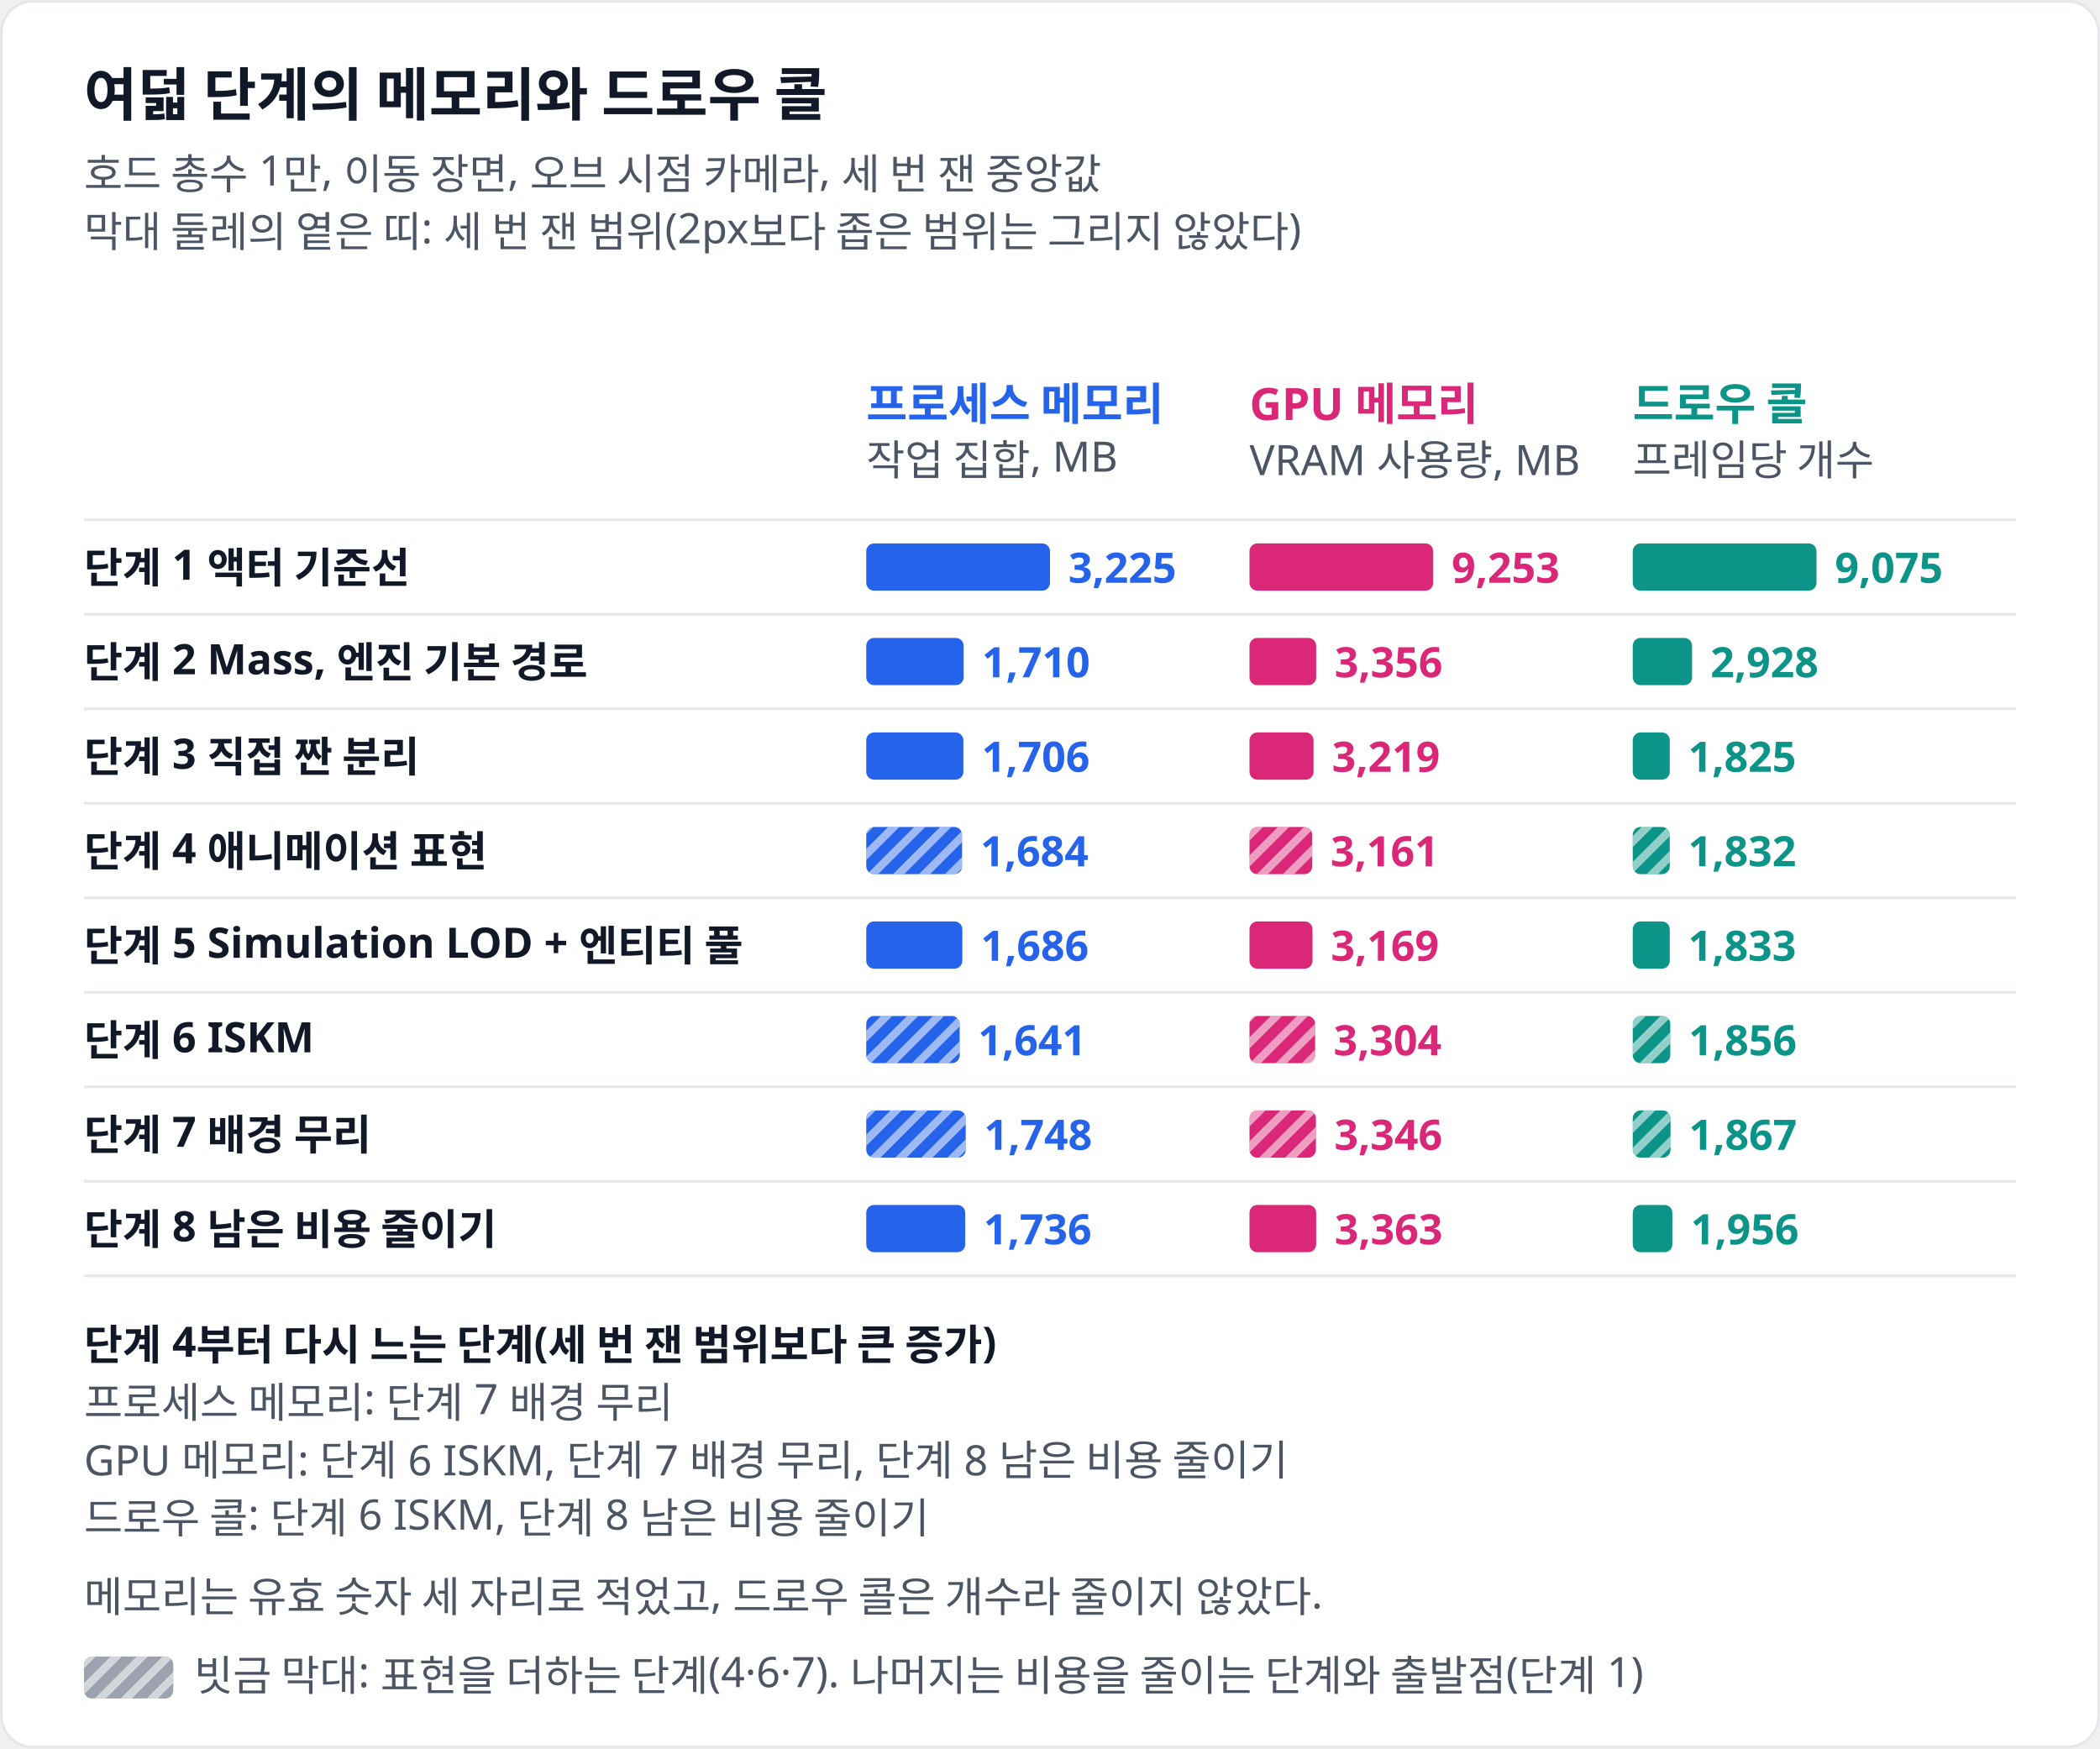
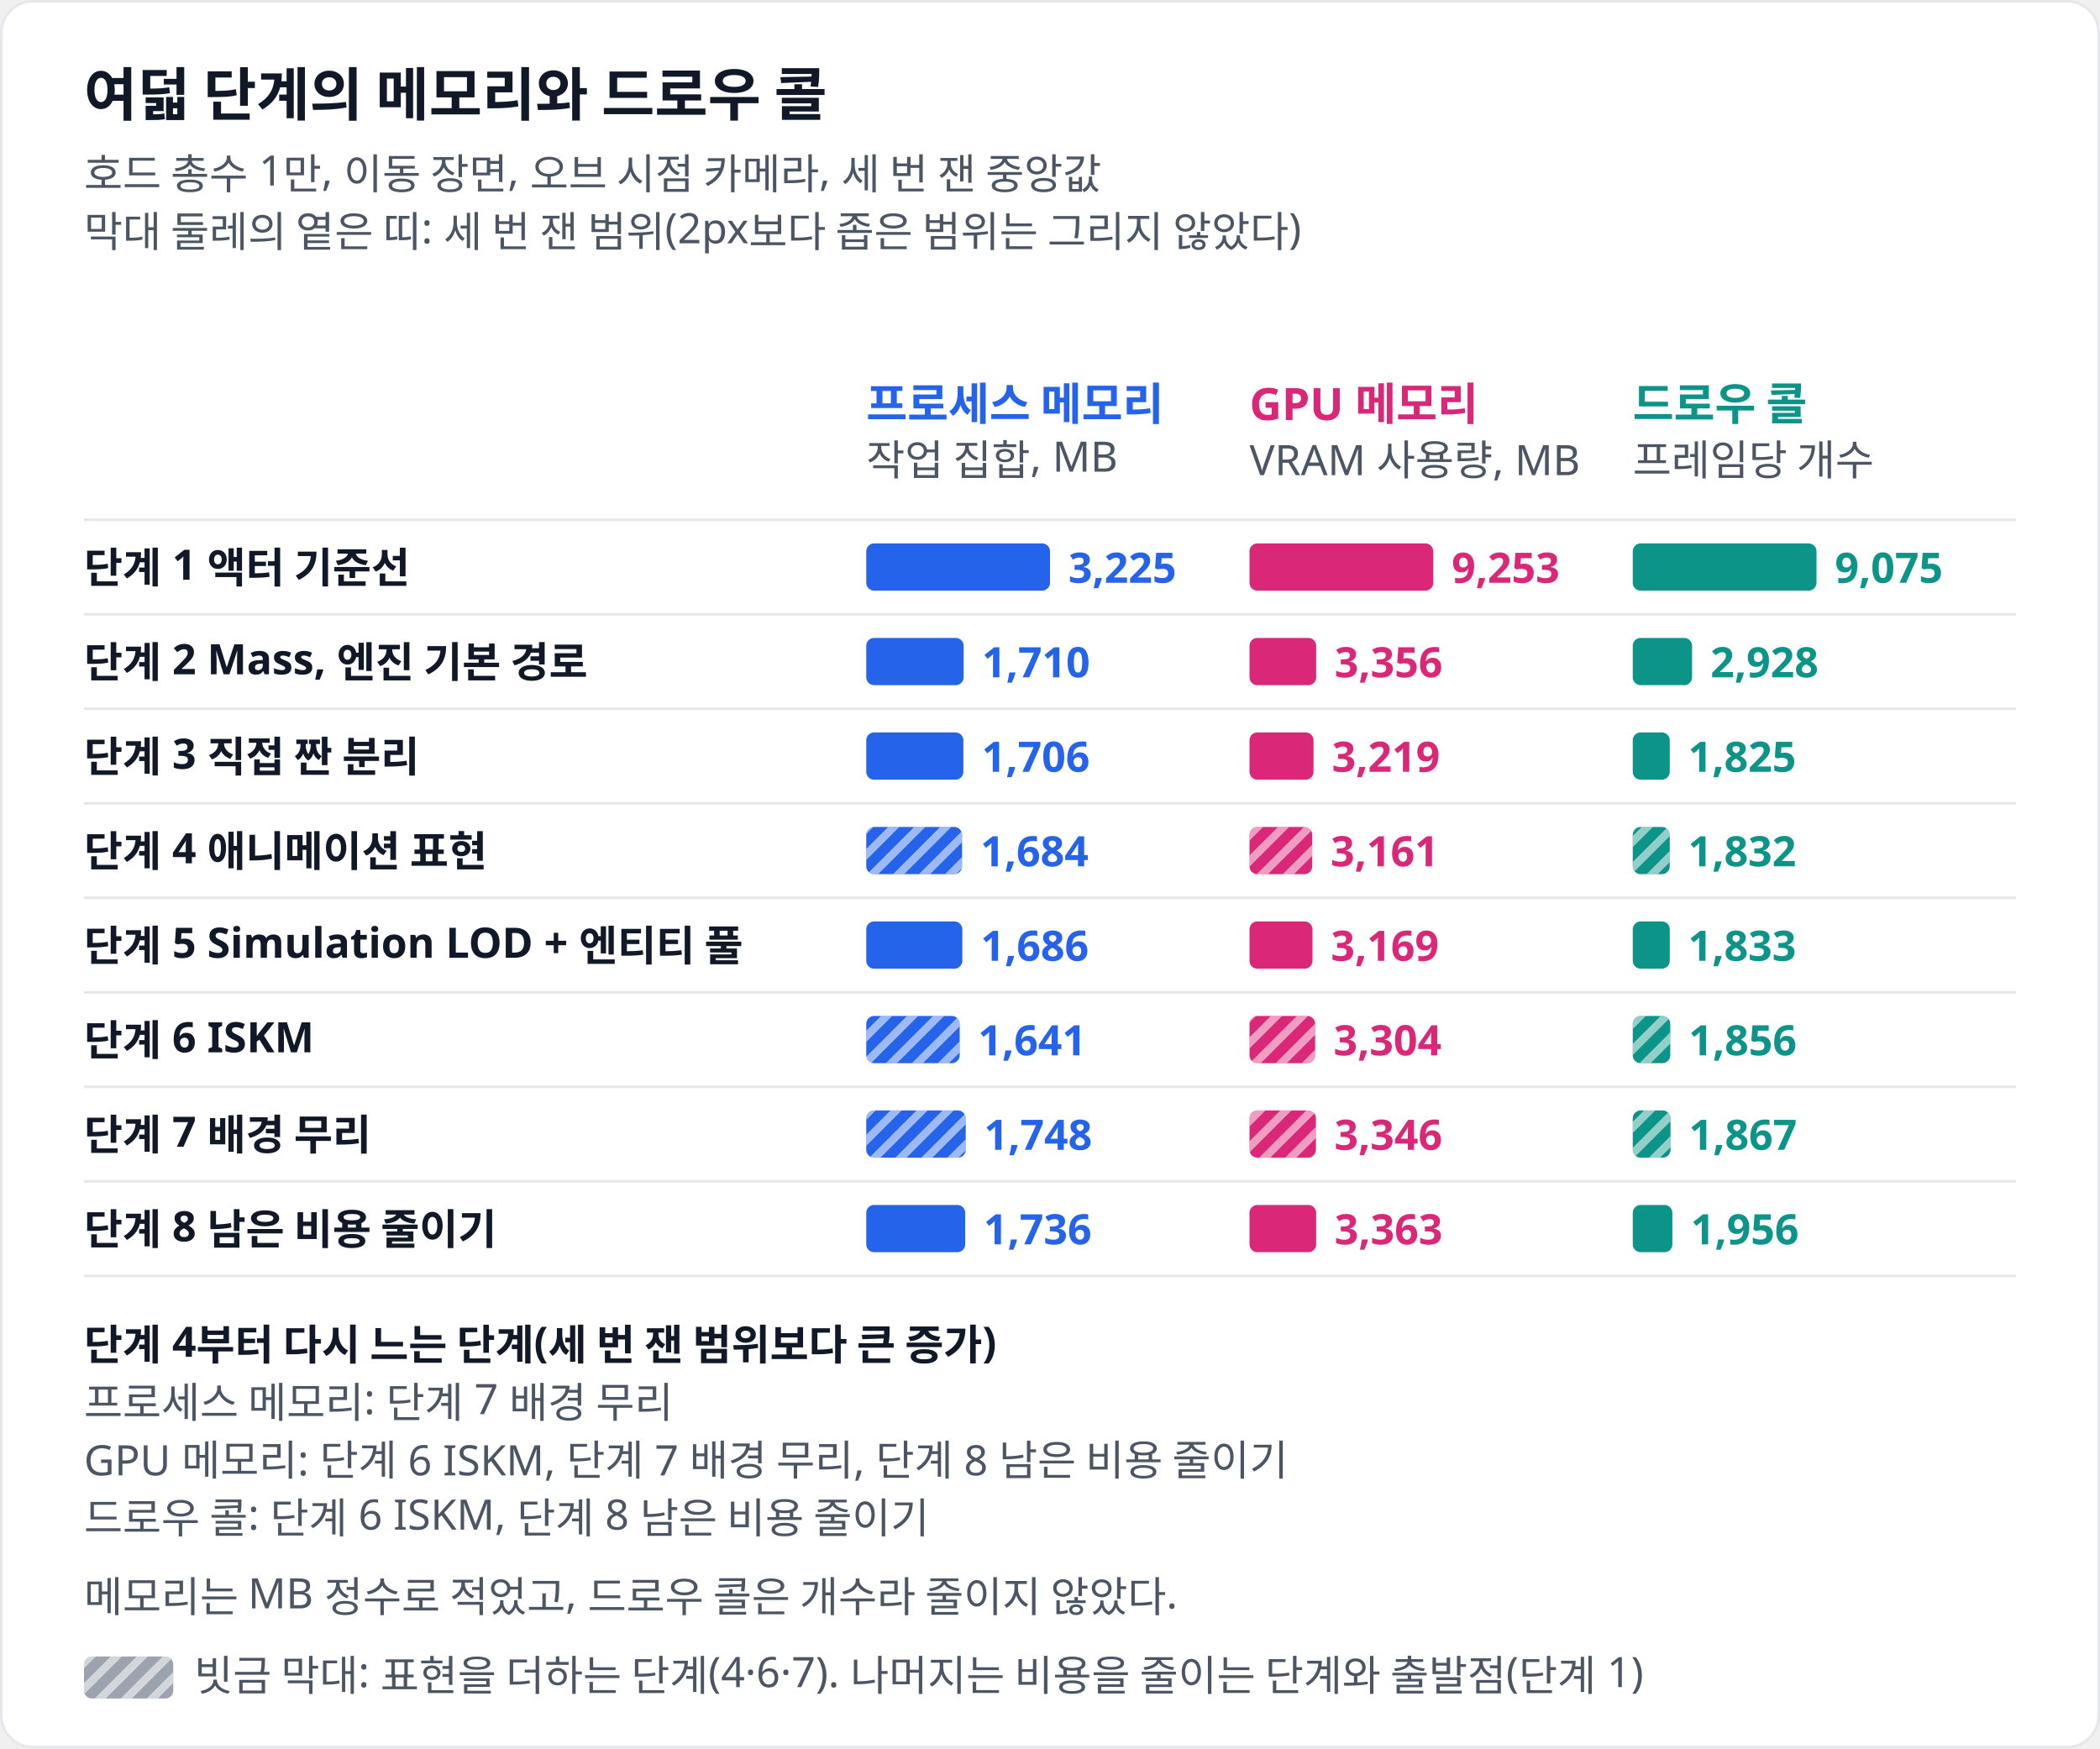
<svg xmlns="http://www.w3.org/2000/svg" width="800" height="666" viewBox="0 0 800 666" font-family="Malgun Gothic, Apple SD Gothic Neo, Noto Sans KR, Segoe UI, sans-serif" font-size="16" fill="#111827">
  <defs>
    <pattern id="rep" patternUnits="userSpaceOnUse" width="7" height="7" patternTransform="rotate(45)">
      <rect width="3" height="7" fill="#ffffff" fill-opacity="0.55" />
    </pattern>
  </defs>
  <rect x="0.5" y="0.5" width="799" height="665" rx="12" fill="#ffffff" stroke="#e5e7eb" />
  <text x="32" y="44" font-size="22" font-weight="700">여덟 단계의 메모리와 드로우 콜</text>
  <text x="32" y="72" font-size="16" fill="#4b5563">호드 총수 1만, 이동 장면, 오브 시점 카메라, 세 번 잰 중앙값</text>
  <text x="32" y="94" font-size="16" fill="#4b5563">막대 둘레의 옅은 띠: 세 번 잰 범위(2px보다 좁은 범위는 그리지 않았다)</text>
  <text x="330.0" y="160.0" font-size="17" text-anchor="start" font-weight="700" fill="#2563eb">프로세스 메모리</text>
  <text x="330.0" y="181.0" font-size="16" text-anchor="start" fill="#4b5563">작업 집합, MB</text>
  <text x="476.0" y="160.0" font-size="17" text-anchor="start" font-weight="700" fill="#db2777">GPU 메모리</text>
  <text x="476.0" y="181.0" font-size="16" text-anchor="start" fill="#4b5563">VRAM 사용량, MB</text>
  <text x="622.0" y="160.0" font-size="17" text-anchor="start" font-weight="700" fill="#0d9488">드로우 콜</text>
  <text x="622.0" y="181.0" font-size="16" text-anchor="start" fill="#4b5563">프레임당 개수</text>
  <line x1="32" y1="198" x2="768" y2="198" stroke="#e5e7eb" />
  <text x="32.0" y="222.0" font-size="16" text-anchor="start" font-weight="700" fill="#111827">단계 1 액터 기준선</text>
  <rect x="330.0" y="207.0" width="70.0" height="18" rx="3" fill="#2563eb" />
  <text x="407.0" y="222.0" font-size="16" text-anchor="start" font-weight="700" fill="#2563eb">3,225</text>
  <rect x="476.0" y="207.0" width="70.0" height="18" rx="3" fill="#db2777" />
  <text x="553.0" y="222.0" font-size="16" text-anchor="start" font-weight="700" fill="#db2777">9,253</text>
  <rect x="622.0" y="207.0" width="70.0" height="18" rx="3" fill="#0d9488" />
  <text x="699.0" y="222.0" font-size="16" text-anchor="start" font-weight="700" fill="#0d9488">9,075</text>
  <line x1="32" y1="234" x2="768" y2="234" stroke="#e5e7eb" />
  <text x="32.0" y="258.0" font-size="16" text-anchor="start" font-weight="700" fill="#111827">단계 2 Mass, 엔진 기본 경로</text>
  <rect x="330.0" y="243.0" width="37.1" height="18" rx="3" fill="#2563eb" />
  <text x="374.1" y="258.0" font-size="16" text-anchor="start" font-weight="700" fill="#2563eb">1,710</text>
  <rect x="476.0" y="243.0" width="25.4" height="18" rx="3" fill="#db2777" />
  <text x="508.4" y="258.0" font-size="16" text-anchor="start" font-weight="700" fill="#db2777">3,356</text>
  <rect x="622.0" y="243.0" width="22.6" height="18" rx="3" fill="#0d9488" />
  <text x="651.6" y="258.0" font-size="16" text-anchor="start" font-weight="700" fill="#0d9488">2,928</text>
  <line x1="32" y1="270" x2="768" y2="270" stroke="#e5e7eb" />
  <text x="32.0" y="294.0" font-size="16" text-anchor="start" font-weight="700" fill="#111827">단계 3 직접 짠 분리</text>
  <rect x="330.0" y="279.0" width="37.0" height="18" rx="3" fill="#2563eb" />
  <text x="374.0" y="294.0" font-size="16" text-anchor="start" font-weight="700" fill="#2563eb">1,706</text>
  <rect x="476.0" y="279.0" width="24.4" height="18" rx="3" fill="#db2777" />
  <text x="507.4" y="294.0" font-size="16" text-anchor="start" font-weight="700" fill="#db2777">3,219</text>
  <rect x="622.0" y="279.0" width="14.1" height="18" rx="3" fill="#0d9488" />
  <text x="643.1" y="294.0" font-size="16" text-anchor="start" font-weight="700" fill="#0d9488">1,825</text>
  <line x1="32" y1="306" x2="768" y2="306" stroke="#e5e7eb" />
  <text x="32.0" y="330.0" font-size="16" text-anchor="start" font-weight="700" fill="#111827">단계 4 애니메이션 표현</text>
  <rect x="330.0" y="315.0" width="36.5" height="18" rx="3" fill="#2563eb" />
  <rect x="330.0" y="315.0" width="36.5" height="18" rx="3" fill="url(#rep)" />
  <text x="373.5" y="330.0" font-size="16" text-anchor="start" font-weight="700" fill="#2563eb">1,684</text>
  <rect x="476.0" y="315.0" width="23.9" height="18" rx="3" fill="#db2777" />
  <rect x="476.0" y="315.0" width="23.9" height="18" rx="3" fill="url(#rep)" />
  <text x="506.9" y="330.0" font-size="16" text-anchor="start" font-weight="700" fill="#db2777">3,161</text>
  <rect x="622.0" y="315.0" width="14.1" height="18" rx="3" fill="#0d9488" />
  <rect x="622.0" y="315.0" width="14.1" height="18" rx="3" fill="url(#rep)" />
  <text x="643.1" y="330.0" font-size="16" text-anchor="start" font-weight="700" fill="#0d9488">1,832</text>
  <line x1="32" y1="342" x2="768" y2="342" stroke="#e5e7eb" />
  <text x="32.0" y="366.0" font-size="16" text-anchor="start" font-weight="700" fill="#111827">단계 5 Simulation LOD + 엔티티 풀</text>
  <rect x="330.0" y="351.0" width="36.6" height="18" rx="3" fill="#2563eb" />
  <text x="373.6" y="366.0" font-size="16" text-anchor="start" font-weight="700" fill="#2563eb">1,686</text>
  <rect x="476.0" y="351.0" width="24.0" height="18" rx="3" fill="#db2777" />
  <text x="507.0" y="366.0" font-size="16" text-anchor="start" font-weight="700" fill="#db2777">3,169</text>
  <rect x="622.0" y="351.0" width="14.1" height="18" rx="3" fill="#0d9488" />
  <text x="643.1" y="366.0" font-size="16" text-anchor="start" font-weight="700" fill="#0d9488">1,833</text>
  <line x1="32" y1="378" x2="768" y2="378" stroke="#e5e7eb" />
  <text x="32.0" y="402.0" font-size="16" text-anchor="start" font-weight="700" fill="#111827">단계 6 ISKM</text>
  <rect x="330.0" y="387.0" width="35.6" height="18" rx="3" fill="#2563eb" />
  <rect x="330.0" y="387.0" width="35.6" height="18" rx="3" fill="url(#rep)" />
  <text x="372.6" y="402.0" font-size="16" text-anchor="start" font-weight="700" fill="#2563eb">1,641</text>
  <rect x="476.0" y="387.0" width="25.0" height="18" rx="3" fill="#db2777" />
  <rect x="476.0" y="387.0" width="25.0" height="18" rx="3" fill="url(#rep)" />
  <text x="508.0" y="402.0" font-size="16" text-anchor="start" font-weight="700" fill="#db2777">3,304</text>
  <rect x="622.0" y="387.0" width="14.3" height="18" rx="3" fill="#0d9488" />
  <rect x="622.0" y="387.0" width="14.3" height="18" rx="3" fill="url(#rep)" />
  <text x="643.3" y="402.0" font-size="16" text-anchor="start" font-weight="700" fill="#0d9488">1,856</text>
  <line x1="32" y1="414" x2="768" y2="414" stroke="#e5e7eb" />
  <text x="32.0" y="438.0" font-size="16" text-anchor="start" font-weight="700" fill="#111827">단계 7 배경 무리</text>
  <rect x="330.0" y="423.0" width="37.9" height="18" rx="3" fill="#2563eb" />
  <rect x="330.0" y="423.0" width="37.9" height="18" rx="3" fill="url(#rep)" />
  <text x="374.9" y="438.0" font-size="16" text-anchor="start" font-weight="700" fill="#2563eb">1,748</text>
  <rect x="476.0" y="423.0" width="25.3" height="18" rx="3" fill="#db2777" />
  <rect x="476.0" y="423.0" width="25.3" height="18" rx="3" fill="url(#rep)" />
  <text x="508.3" y="438.0" font-size="16" text-anchor="start" font-weight="700" fill="#db2777">3,346</text>
  <rect x="622.0" y="423.0" width="14.4" height="18" rx="3" fill="#0d9488" />
  <rect x="622.0" y="423.0" width="14.4" height="18" rx="3" fill="url(#rep)" />
  <text x="643.4" y="438.0" font-size="16" text-anchor="start" font-weight="700" fill="#0d9488">1,867</text>
  <line x1="32" y1="450" x2="768" y2="450" stroke="#e5e7eb" />
  <text x="32.0" y="474.0" font-size="16" text-anchor="start" font-weight="700" fill="#111827">단계 8 남은 비용 줄이기</text>
  <rect x="330.0" y="459.0" width="37.7" height="18" rx="3" fill="#2563eb" />
  <text x="374.7" y="474.0" font-size="16" text-anchor="start" font-weight="700" fill="#2563eb">1,736</text>
  <rect x="476.0" y="459.0" width="25.4" height="18" rx="3" fill="#db2777" />
  <text x="508.4" y="474.0" font-size="16" text-anchor="start" font-weight="700" fill="#db2777">3,363</text>
  <rect x="622.0" y="459.0" width="15.1" height="18" rx="3" fill="#0d9488" />
  <text x="644.1" y="474.0" font-size="16" text-anchor="start" font-weight="700" fill="#0d9488">1,956</text>
  <line x1="32" y1="486" x2="768" y2="486" stroke="#e5e7eb" />
  <text x="32.0" y="518.0" font-size="16" text-anchor="start" font-weight="700" fill="#111827">단계 4부터 다시 느는 단계(세 번 잰 범위보다 큰 증가)</text>
  <text x="32.0" y="540.0" font-size="16" text-anchor="start" fill="#4b5563">프로세스 메모리: 단계 7 배경 무리</text>
  <text x="32.0" y="562.0" font-size="16" text-anchor="start" fill="#4b5563">GPU 메모리: 단계 6 ISKM, 단계 7 배경 무리, 단계 8 남은 비용 줄이기</text>
  <text x="32.0" y="584.0" font-size="16" text-anchor="start" fill="#4b5563">드로우 콜: 단계 6 ISKM, 단계 8 남은 비용 줄이기</text>
-   <text x="32.0" y="614.0" font-size="16" text-anchor="start" fill="#4b5563">메모리는 유효 숫자 세 자리로 적었고, 드로우 콜은 개수라 줄이지 않았다.</text>
+   <text x="32.0" y="614.0" font-size="16" text-anchor="start" fill="#4b5563">메모리는 MB 정수로 적었고, 드로우 콜은 개수라 줄이지 않았다.</text>
  <rect x="32" y="631" width="34" height="16" rx="3" fill="#9ca3af" />
  <rect x="32" y="631" width="34" height="16" rx="3" fill="url(#rep)" />
  <text x="74.0" y="644.0" font-size="16" text-anchor="start" fill="#4b5563">빗금 막대: 표현을 더하는 단계(4·6·7). 나머지는 비용을 줄이는 단계와 출발점(단계 1)</text>
</svg>
